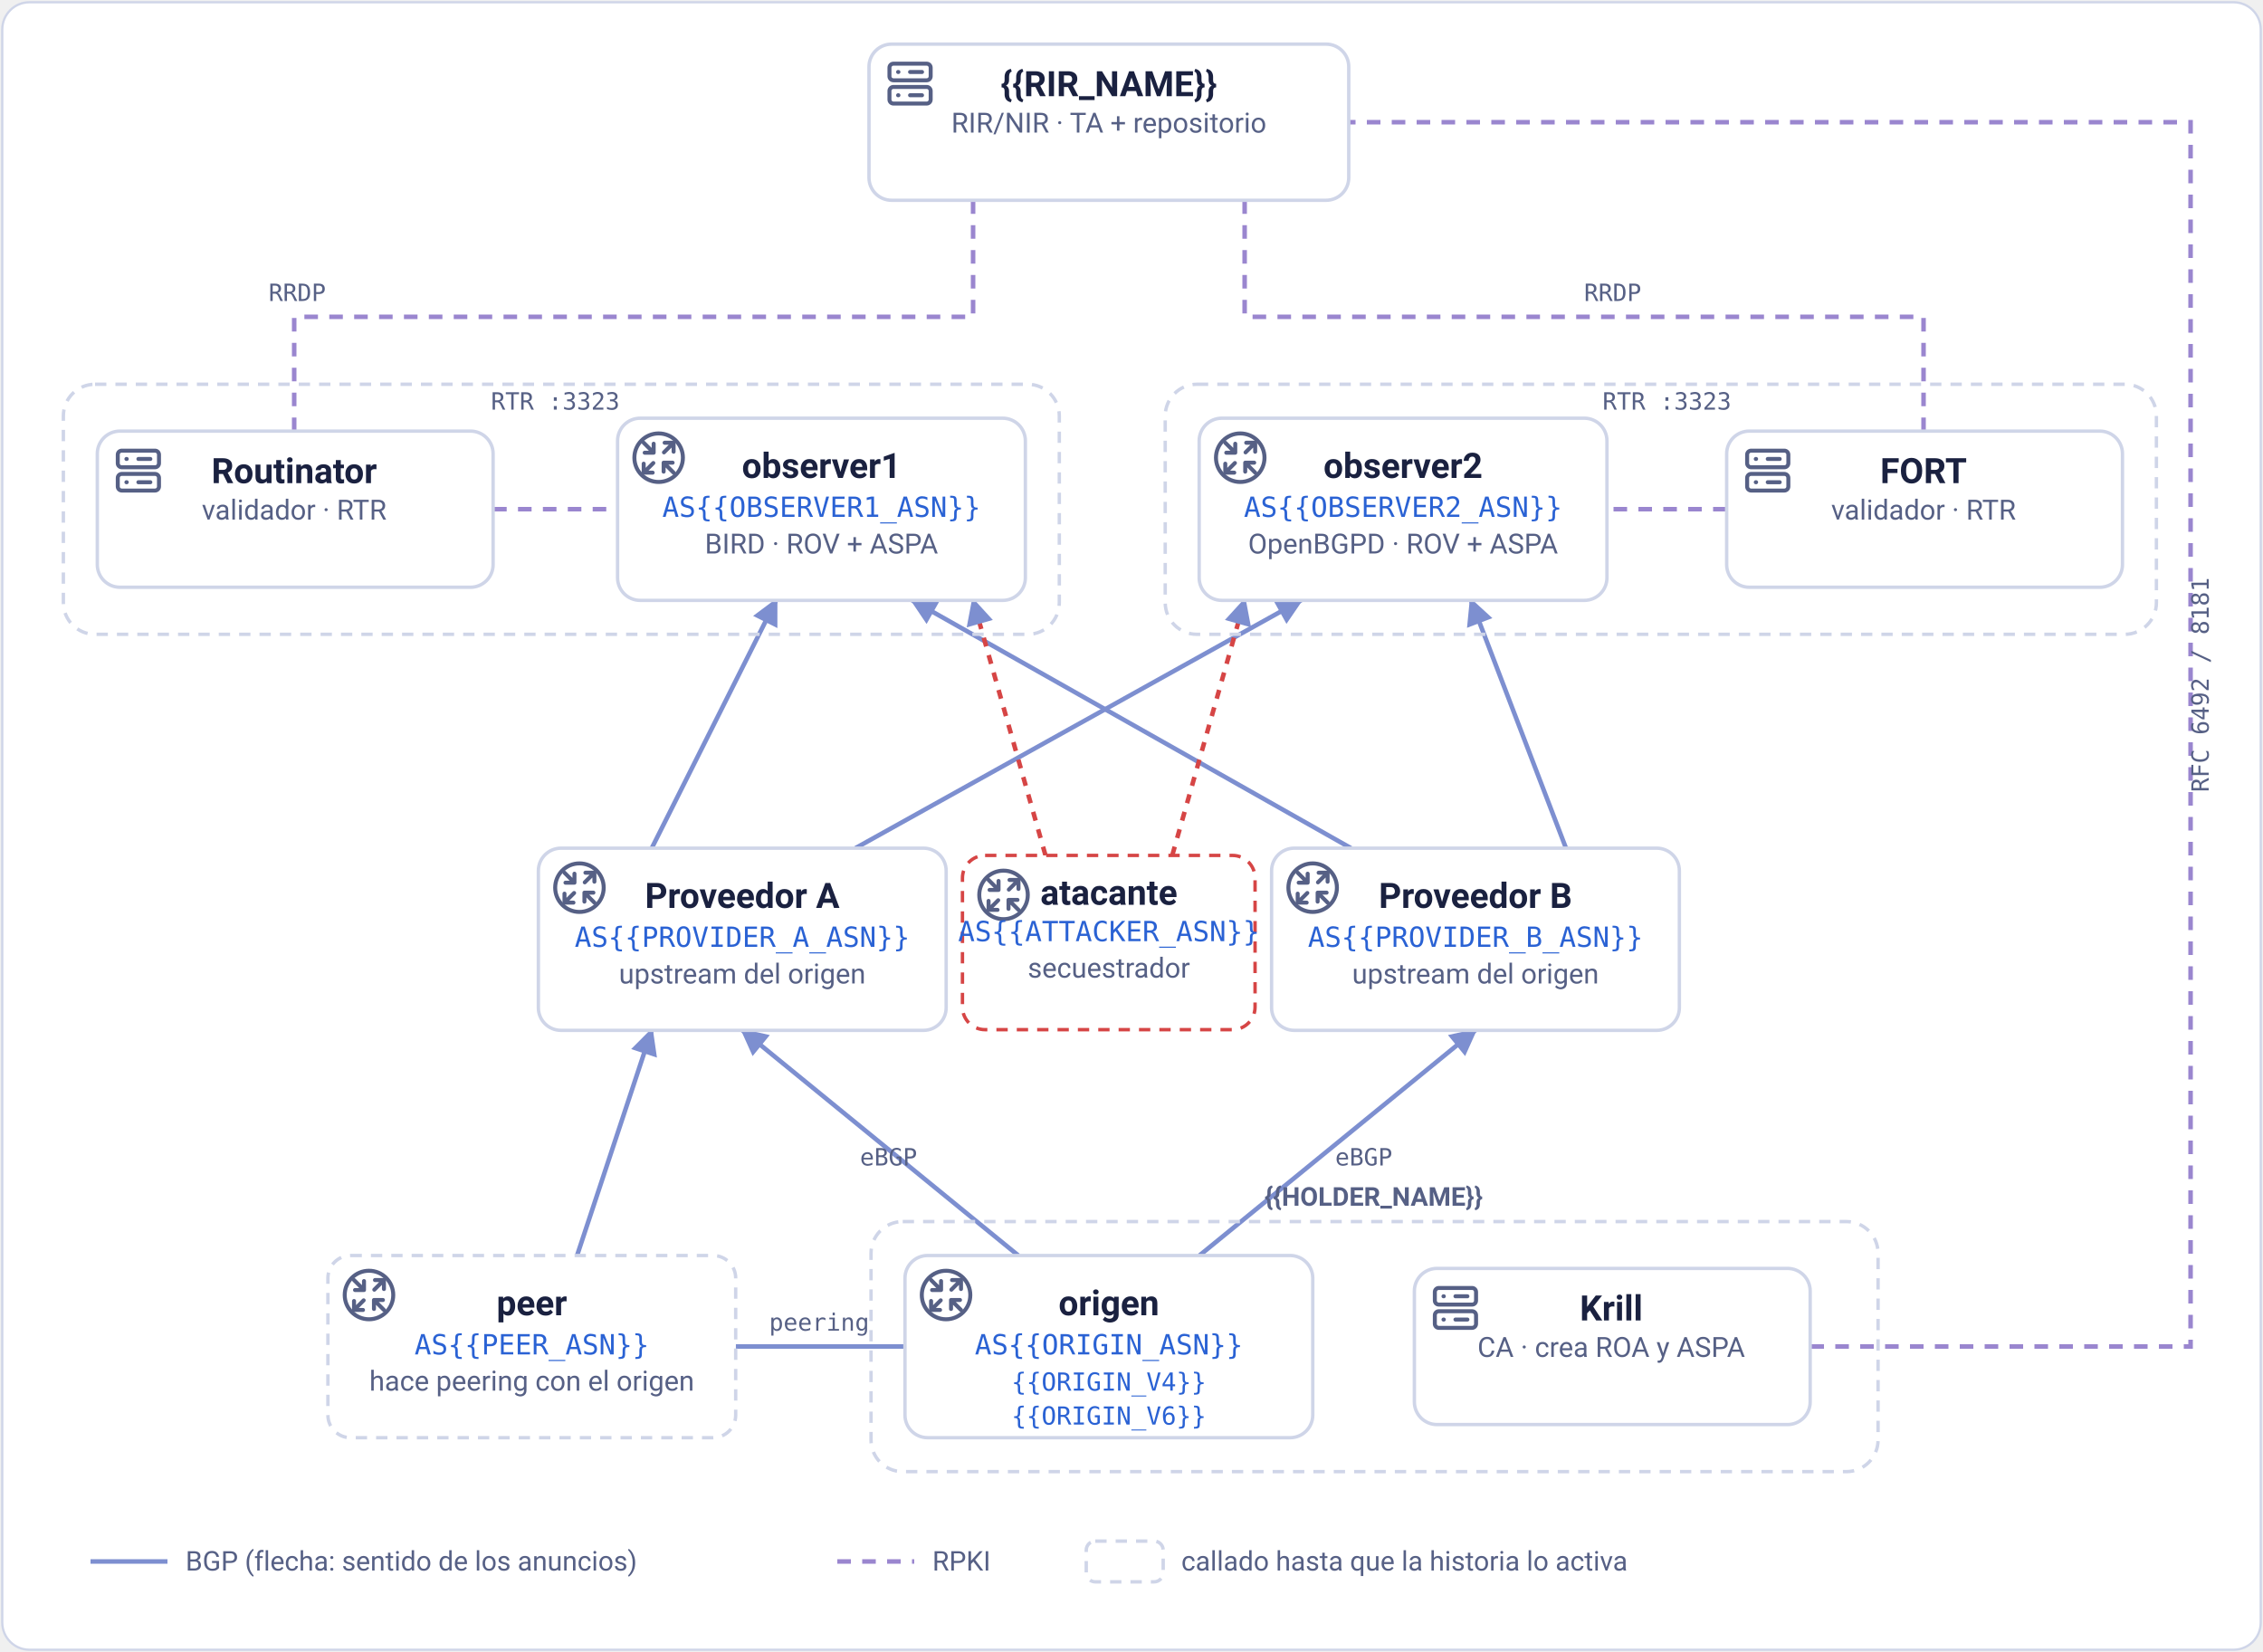
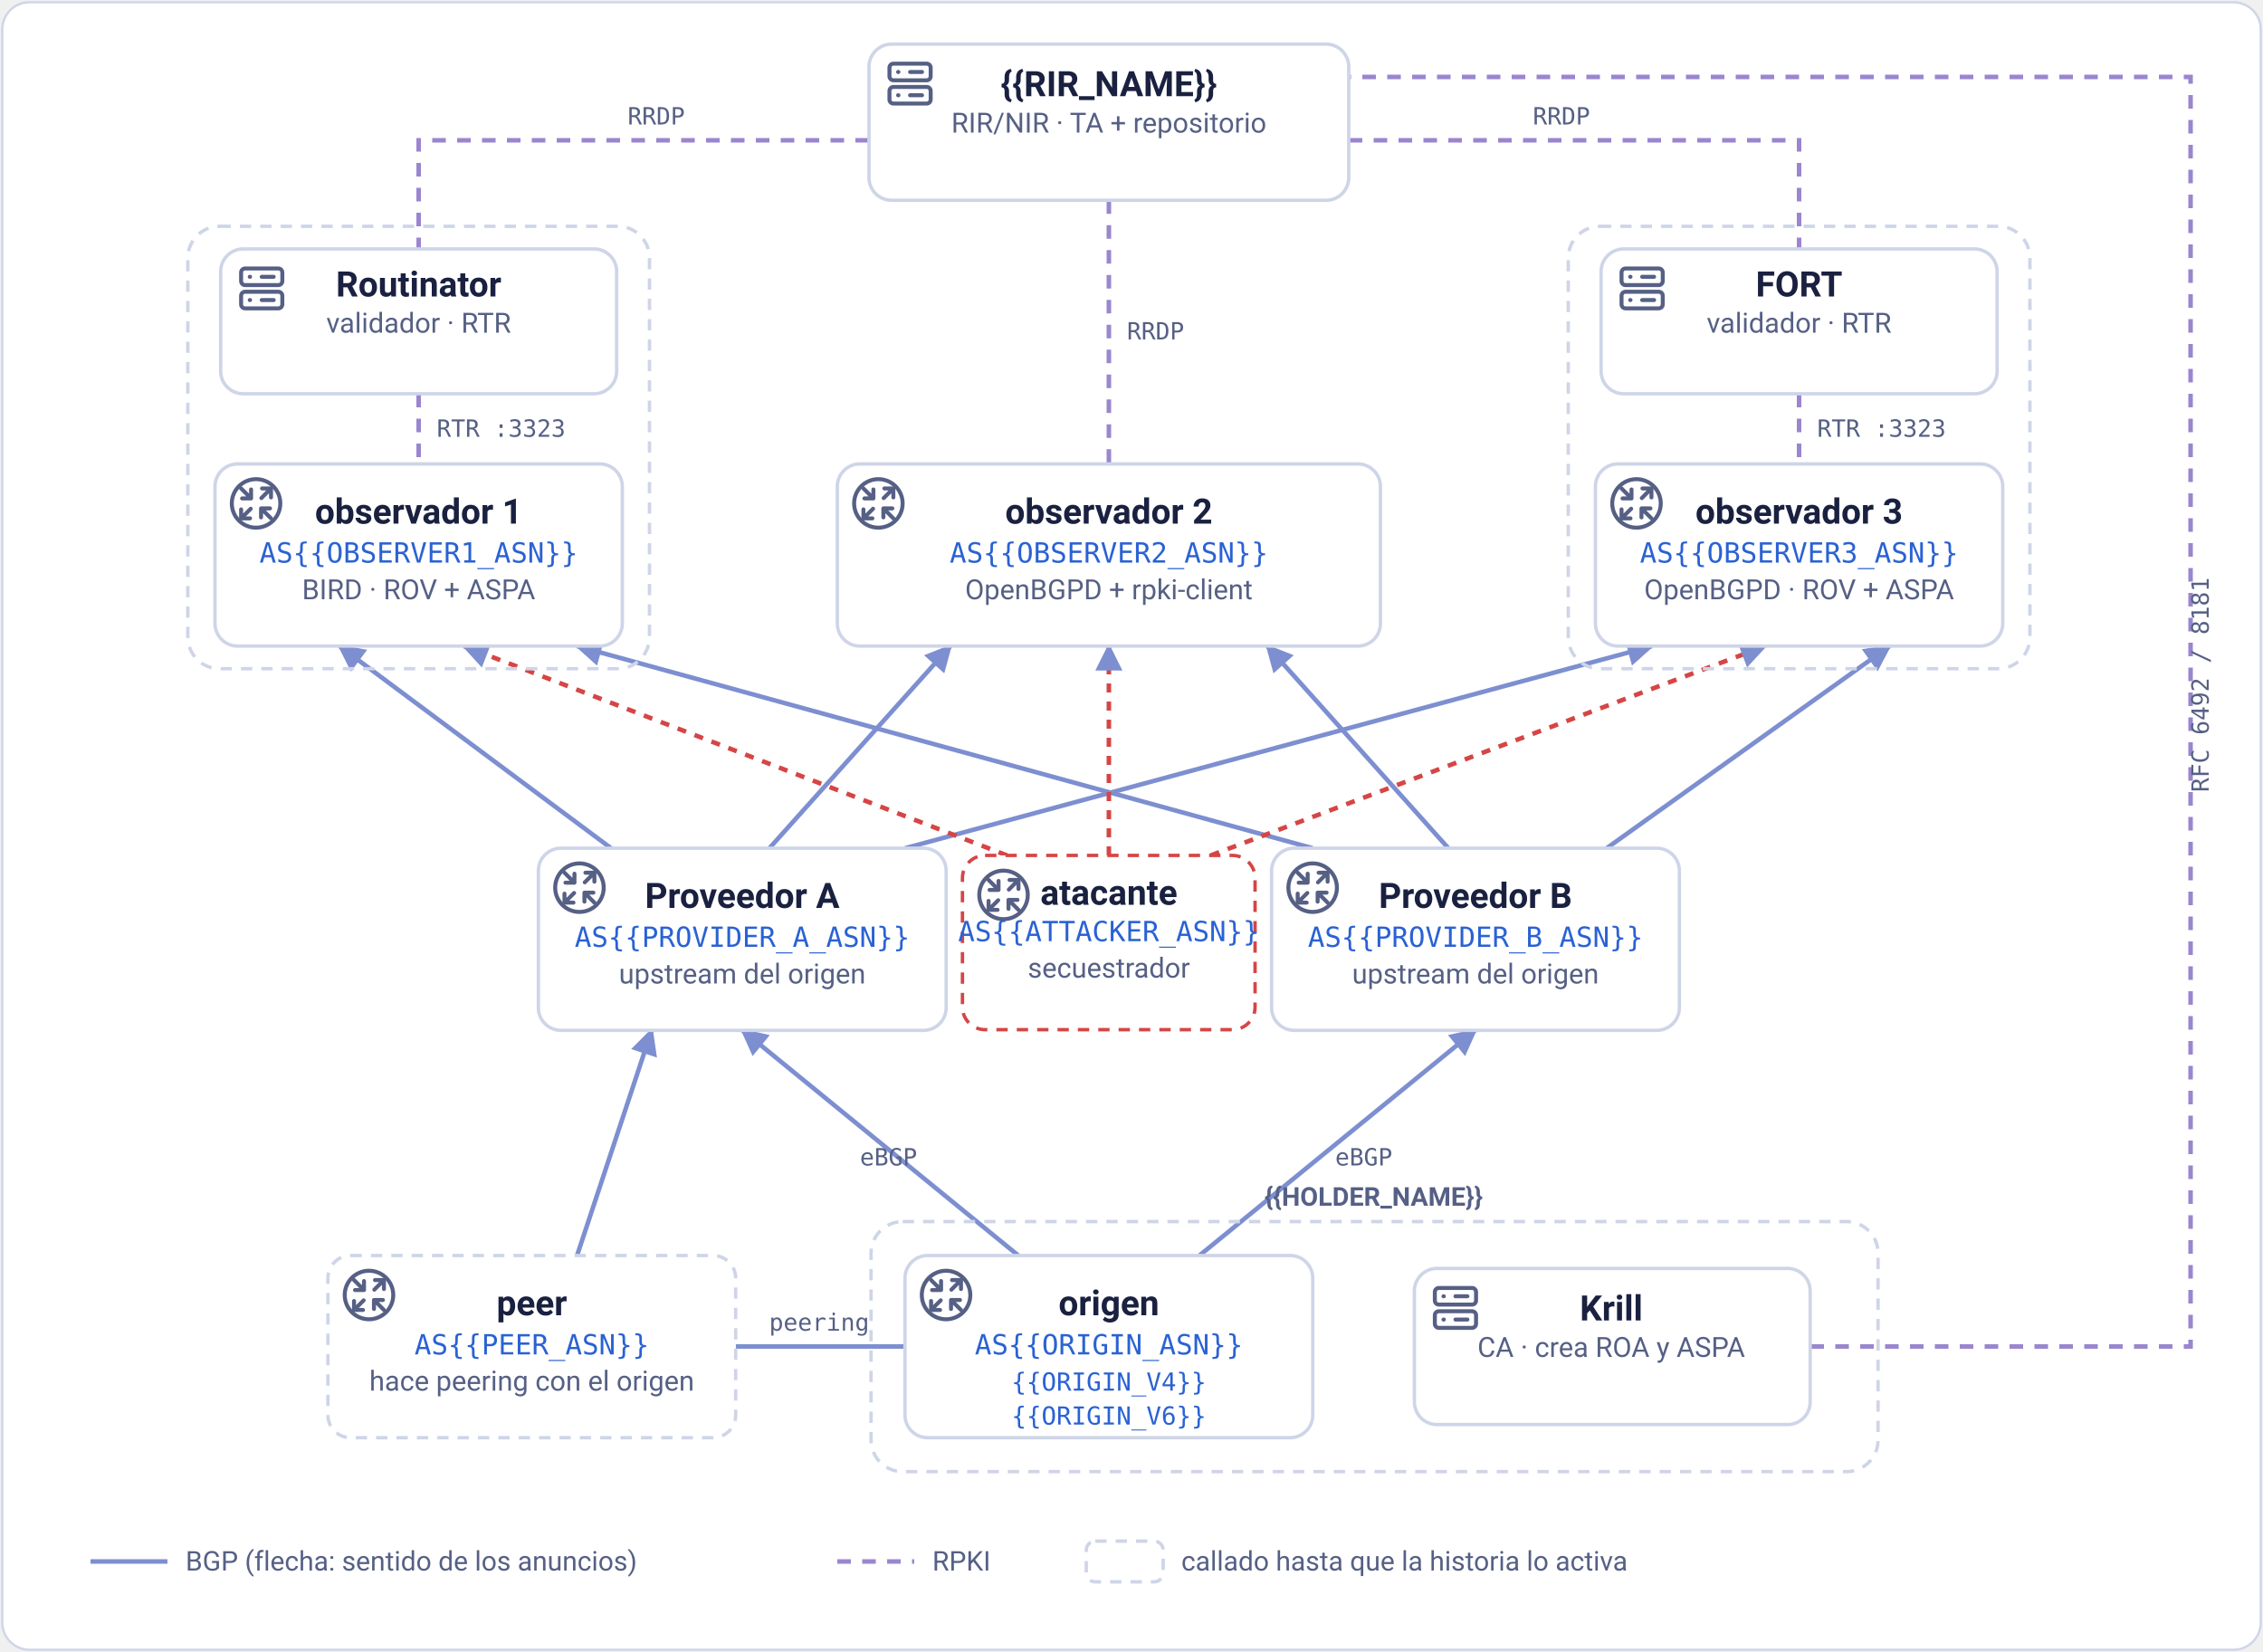
<svg xmlns="http://www.w3.org/2000/svg" viewBox="0 0 1000 730" width="1000" height="730" role="img" aria-label="Topología del laboratorio">
  <style>
  text { font-family: -apple-system, "Segoe UI", Roboto, Helvetica, Arial, sans-serif; }
  .node rect { fill: #ffffff; stroke: #cfd5e8; stroke-width: 1.5; }
  .node.silent rect { stroke-dasharray: 5 4; }
  .node.hostile rect { stroke: #d64545; }
  .ico { fill: none; stroke: #566085; stroke-width: 1.2; stroke-linecap: round; stroke-linejoin: round; }
  .title { fill: #1a2140; font-size: 15.5px; font-weight: 600; }
  .role { fill: #566085; font-size: 12.3px; }
  .asn, .pfx { fill: #2a62d4; font-size: 12.3px; font-family: ui-monospace, Menlo, Consolas, monospace; }
  .pfx { font-size: 11px; }
  .link { stroke-width: 2; fill: none; }
  .link.bgp { stroke: #7d8fd0; }
  .link.rpki { stroke: #9a86cf; stroke-dasharray: 6 5; }
  .link.hostile { stroke: #d64545; stroke-dasharray: 4 4; }
  .label { fill: #566085; font-size: 10.5px; font-family: ui-monospace, Menlo, Consolas, monospace; }
  .org-group { fill: none; stroke: #cfd5e8; stroke-width: 1.5; stroke-dasharray: 5 4; }
  .org-label { fill: #566085; font-size: 11.5px; font-weight: 600; }
  .legend { fill: #566085; font-size: 12px; }
</style>
  <rect x="1" y="1" width="998" height="728" rx="12" fill="#ffffff" stroke="#cfd5e8" />
  <defs>
    <symbol id="ico-router" viewBox="0 0 16 16">
      <circle cx="8" cy="8" r="7.3" />
      <path d="M9.6 6.4L12.5 3.5M9.8 3.5H12.5V6.2M6.4 9.6L3.5 12.5M6.2 12.5H3.5V9.8M3.5 3.5L6.4 6.4M3.8 6.5H6.5V3.8M12.5 12.5L9.6 9.6M9.5 12.2V9.5H12.2" />
    </symbol>
    <symbol id="ico-server" viewBox="0 0 16 16">
      <rect x="1.8" y="2" width="12.4" height="5" rx="1.2" />
      <rect x="1.8" y="9" width="12.4" height="5" rx="1.2" />
      <path d="M4.4 4.5H4.5M4.4 11.5H4.5M8 4.5H11.6M8 11.5H11.6" />
    </symbol>
    <marker id="arrow" viewBox="0 0 10 10" refX="9" refY="5" markerWidth="6" markerHeight="6" orient="auto-start-reverse">
      <path d="M0,0 L10,5 L0,10 z" style="fill: #7d8fd0" />
    </marker>
  </defs>
-   <path class="link rpki" d="M800,595 L968,595 L968,54 L596,54" />
-   <path class="link rpki" d="M430,88.5 L430,140 L130,140 L130,190.5" />
-   <path class="link rpki" d="M550,88.5 L550,140 L850,140 L850,190.5" />
-   <path class="link rpki" d="M217.9,225 L272.9,225" />
-   <path class="link rpki" d="M763,225 L710.1,225" />
+   <path class="link rpki" d="M800,595 L968,595 L968,34 L596,34" />
+   <path class="link rpki" d="M384,62 L185,62 L185,110" />
+   <path class="link rpki" d="M490,88.5 L490,205" />
+   <path class="link rpki" d="M596,62 L795,62 L795,110" />
+   <path class="link rpki" d="M185,174 L185,205" />
+   <path class="link rpki" d="M795,174 L795,205" />
  <text class="label" x="976" y="350" transform="rotate(-90 976 350)">RFC 6492 / 8181</text>
-   <text class="label" x="144" y="133" text-anchor="end">RRDP</text>
-   <text class="label" x="700" y="133">RRDP</text>
-   <text class="label" x="245.4" y="181" text-anchor="middle">RTR :3323</text>
-   <text class="label" x="736.6" y="181" text-anchor="middle">RTR :3323</text>
+   <text class="label" x="290" y="55" text-anchor="middle">RRDP</text>
+   <text class="label" x="498" y="150">RRDP</text>
+   <text class="label" x="690" y="55" text-anchor="middle">RRDP</text>
+   <text class="label" x="193" y="193">RTR :3323</text>
+   <text class="label" x="803" y="193">RTR :3323</text>
  <path class="link bgp" d="M450,554.8 L328,455.2" marker-end="url(#arrow)" />
  <path class="link bgp" d="M530,554.8 L652,455.2" marker-end="url(#arrow)" />
-   <path class="link bgp" d="M288,374.8 L343,265.2" marker-end="url(#arrow)" />
-   <path class="link bgp" d="M378,374.8 L575,265.2" marker-end="url(#arrow)" />
-   <path class="link bgp" d="M597,374.8 L403,265.2" marker-end="url(#arrow)" />
-   <path class="link bgp" d="M692,374.8 L650,265.2" marker-end="url(#arrow)" />
+   <path class="link bgp" d="M270,374.8 L150,285.5" marker-end="url(#arrow)" />
+   <path class="link bgp" d="M340,374.8 L420,285.5" marker-end="url(#arrow)" />
+   <path class="link bgp" d="M400,374.8 L730,285.5" marker-end="url(#arrow)" />
+   <path class="link bgp" d="M580,374.8 L255,285.5" marker-end="url(#arrow)" />
+   <path class="link bgp" d="M640,374.8 L560,285.5" marker-end="url(#arrow)" />
+   <path class="link bgp" d="M710,374.8 L835,285.5" marker-end="url(#arrow)" />
  <path class="link bgp" d="M325.1,595 L399.9,595" />
  <path class="link bgp" d="M255,554.8 L288,455.2" marker-end="url(#arrow)" />
  <text class="label" x="362" y="588" text-anchor="middle">peering</text>
-   <path class="link bgp hostile" d="M462,378 L430,265.2" marker-end="url(#arrow)" />
-   <path class="link bgp hostile" d="M518,378 L550,265.2" marker-end="url(#arrow)" />
+   <path class="link bgp hostile" d="M445,378 L205,285.5" marker-end="url(#arrow)" />
+   <path class="link bgp hostile" d="M490,378 L490,285.5" marker-end="url(#arrow)" />
+   <path class="link bgp hostile" d="M535,378 L780,285.5" marker-end="url(#arrow)" />
  <text class="label" x="380" y="515">eBGP</text>
  <text class="label" x="590" y="515">eBGP</text>
-   <rect class="org-group" rx="14" x="28" y="169.8" width="440.1" height="110.5" />
-   <rect class="org-group" rx="14" x="514.9" y="169.8" width="438" height="110.5" />
+   <rect class="org-group" rx="14" x="83" y="100" width="204" height="195.5" />
+   <rect class="org-group" rx="14" x="693" y="100" width="204" height="195.5" />
  <rect class="org-group" rx="14" x="384.9" y="539.8" width="445" height="110.5" />
  <text class="org-label" x="607" y="532.8" text-anchor="middle">{{HOLDER_NAME}}</text>
  <g class="node">
    <rect x="384" y="19.5" width="212" height="69" rx="10" />
    <use class="ico" href="#ico-server" x="390.4" y="25.2" width="23.5" height="23.5" />
    <text class="title" x="490" y="42.5" text-anchor="middle">{{RIR_NAME}}</text>
    <text class="role" x="490" y="58.6" text-anchor="middle">RIR/NIR · TA + repositorio</text>
  </g>
  <g class="node">
-     <rect x="43" y="190.5" width="174.9" height="69" rx="10" />
-     <use class="ico" href="#ico-server" x="49.4" y="196.2" width="23.5" height="23.5" />
-     <text class="title" x="130" y="213.5" text-anchor="middle">Routinator</text>
-     <text class="role" x="130" y="229.6" text-anchor="middle">validador · RTR</text>
+     <rect x="97.5" y="110" width="175" height="64" rx="10" />
+     <use class="ico" href="#ico-server" x="103.9" y="115.7" width="23.5" height="23.5" />
+     <text class="title" x="185" y="131" text-anchor="middle">Routinator</text>
+     <text class="role" x="185" y="147" text-anchor="middle">validador · RTR</text>
  </g>
  <g class="node">
-     <rect x="272.9" y="184.8" width="180.2" height="80.5" rx="10" />
-     <use class="ico" href="#ico-router" x="279.3" y="190.5" width="23.5" height="23.5" />
-     <text class="title" x="363" y="211.2" text-anchor="middle">observer1</text>
-     <text class="asn" x="363" y="228.4" text-anchor="middle">AS{{OBSERVER1_ASN}}</text>
-     <text class="role" x="363" y="244.6" text-anchor="middle">BIRD · ROV + ASPA</text>
+     <rect x="707.5" y="110" width="175" height="64" rx="10" />
+     <use class="ico" href="#ico-server" x="713.9" y="115.7" width="23.5" height="23.5" />
+     <text class="title" x="795" y="131" text-anchor="middle">FORT</text>
+     <text class="role" x="795" y="147" text-anchor="middle">validador · RTR</text>
  </g>
  <g class="node">
-     <rect x="529.9" y="184.8" width="180.2" height="80.5" rx="10" />
-     <use class="ico" href="#ico-router" x="536.3" y="190.5" width="23.5" height="23.5" />
-     <text class="title" x="620" y="211.2" text-anchor="middle">observer2</text>
-     <text class="asn" x="620" y="228.4" text-anchor="middle">AS{{OBSERVER2_ASN}}</text>
-     <text class="role" x="620" y="244.6" text-anchor="middle">OpenBGPD · ROV + ASPA</text>
+     <rect x="95" y="205" width="180" height="80.5" rx="10" />
+     <use class="ico" href="#ico-router" x="101.4" y="210.7" width="23.5" height="23.5" />
+     <text class="title" x="185" y="231.4" text-anchor="middle">observador 1</text>
+     <text class="asn" x="185" y="248.6" text-anchor="middle">AS{{OBSERVER1_ASN}}</text>
+     <text class="role" x="185" y="264.8" text-anchor="middle">BIRD · ROV + ASPA</text>
  </g>
  <g class="node">
-     <rect x="763" y="190.5" width="174.9" height="69" rx="10" />
-     <use class="ico" href="#ico-server" x="769.4" y="196.2" width="23.5" height="23.5" />
-     <text class="title" x="850" y="213.5" text-anchor="middle">FORT</text>
-     <text class="role" x="850" y="229.6" text-anchor="middle">validador · RTR</text>
+     <rect x="370" y="205" width="240" height="80.5" rx="10" />
+     <use class="ico" href="#ico-router" x="376.4" y="210.7" width="23.5" height="23.5" />
+     <text class="title" x="490" y="231.4" text-anchor="middle">observador 2</text>
+     <text class="asn" x="490" y="248.6" text-anchor="middle">AS{{OBSERVER2_ASN}}</text>
+     <text class="role" x="490" y="264.8" text-anchor="middle">OpenBGPD + rpki-client</text>
+   </g>
+   <g class="node">
+     <rect x="705" y="205" width="180" height="80.5" rx="10" />
+     <use class="ico" href="#ico-router" x="711.4" y="210.7" width="23.5" height="23.5" />
+     <text class="title" x="795" y="231.4" text-anchor="middle">observador 3</text>
+     <text class="asn" x="795" y="248.6" text-anchor="middle">AS{{OBSERVER3_ASN}}</text>
+     <text class="role" x="795" y="264.8" text-anchor="middle">OpenBGPD · ROV + ASPA</text>
  </g>
  <g class="node">
    <rect x="237.9" y="374.8" width="180.2" height="80.5" rx="10" />
    <use class="ico" href="#ico-router" x="244.3" y="380.5" width="23.5" height="23.5" />
    <text class="title" x="328" y="401.2" text-anchor="middle">Proveedor A</text>
    <text class="asn" x="328" y="418.4" text-anchor="middle">AS{{PROVIDER_A_ASN}}</text>
    <text class="role" x="328" y="434.6" text-anchor="middle">upstream del origen</text>
  </g>
  <g class="node">
    <rect x="561.9" y="374.8" width="180.2" height="80.5" rx="10" />
    <use class="ico" href="#ico-router" x="568.3" y="380.5" width="23.5" height="23.5" />
    <text class="title" x="652" y="401.2" text-anchor="middle">Proveedor B</text>
    <text class="asn" x="652" y="418.4" text-anchor="middle">AS{{PROVIDER_B_ASN}}</text>
    <text class="role" x="652" y="434.6" text-anchor="middle">upstream del origen</text>
  </g>
  <g class="node">
    <rect x="399.9" y="554.8" width="180.2" height="80.5" rx="10" />
    <use class="ico" href="#ico-router" x="406.3" y="560.5" width="23.5" height="23.5" />
    <text class="title" x="490" y="581.2" text-anchor="middle">origen</text>
    <text class="asn" x="490" y="598.5" text-anchor="middle">AS{{ORIGIN_ASN}}</text>
    <text class="pfx" x="490" y="614.5" text-anchor="middle">{{ORIGIN_V4}}</text>
    <text class="pfx" x="490" y="629.5" text-anchor="middle">{{ORIGIN_V6}}</text>
  </g>
  <g class="node hostile silent">
    <rect x="425.3" y="378" width="129.3" height="77" rx="10" />
    <use class="ico" href="#ico-router" x="431.7" y="383.7" width="23.5" height="23.5" />
    <text class="title" x="490" y="399.8" text-anchor="middle">atacante</text>
    <text class="asn" x="490" y="415.9" text-anchor="middle">AS{{ATTACKER_ASN}}</text>
    <text class="role" x="490" y="432" text-anchor="middle">secuestrador</text>
  </g>
  <g class="node silent">
    <rect x="144.9" y="554.8" width="180.2" height="80.5" rx="10" />
    <use class="ico" href="#ico-router" x="151.3" y="560.5" width="23.5" height="23.5" />
    <text class="title" x="235" y="581.2" text-anchor="middle">peer</text>
    <text class="asn" x="235" y="598.5" text-anchor="middle">AS{{PEER_ASN}}</text>
    <text class="role" x="235" y="614.5" text-anchor="middle">hace peering con el origen</text>
  </g>
  <g class="node">
    <rect x="625" y="560.5" width="174.9" height="69" rx="10" />
    <use class="ico" href="#ico-server" x="631.4" y="566.2" width="23.5" height="23.5" />
    <text class="title" x="712" y="583.5" text-anchor="middle">Krill</text>
    <text class="role" x="712" y="599.6" text-anchor="middle">CA · crea ROA y ASPA</text>
  </g>
  <g transform="translate(40,690)">
    <line x1="0" y1="0" x2="34" y2="0" class="link bgp" />
    <text class="legend" x="42" y="4">BGP (flecha: sentido de los anuncios)</text>
    <line x1="330" y1="0" x2="364" y2="0" class="link rpki" />
    <text class="legend" x="372" y="4">RPKI</text>
    <rect x="440" y="-9" width="34" height="18" rx="4" fill="none" stroke="#cfd5e8" stroke-width="1.5" stroke-dasharray="5 4" />
    <text class="legend" x="482" y="4">callado hasta que la historia lo activa</text>
  </g>
</svg>
